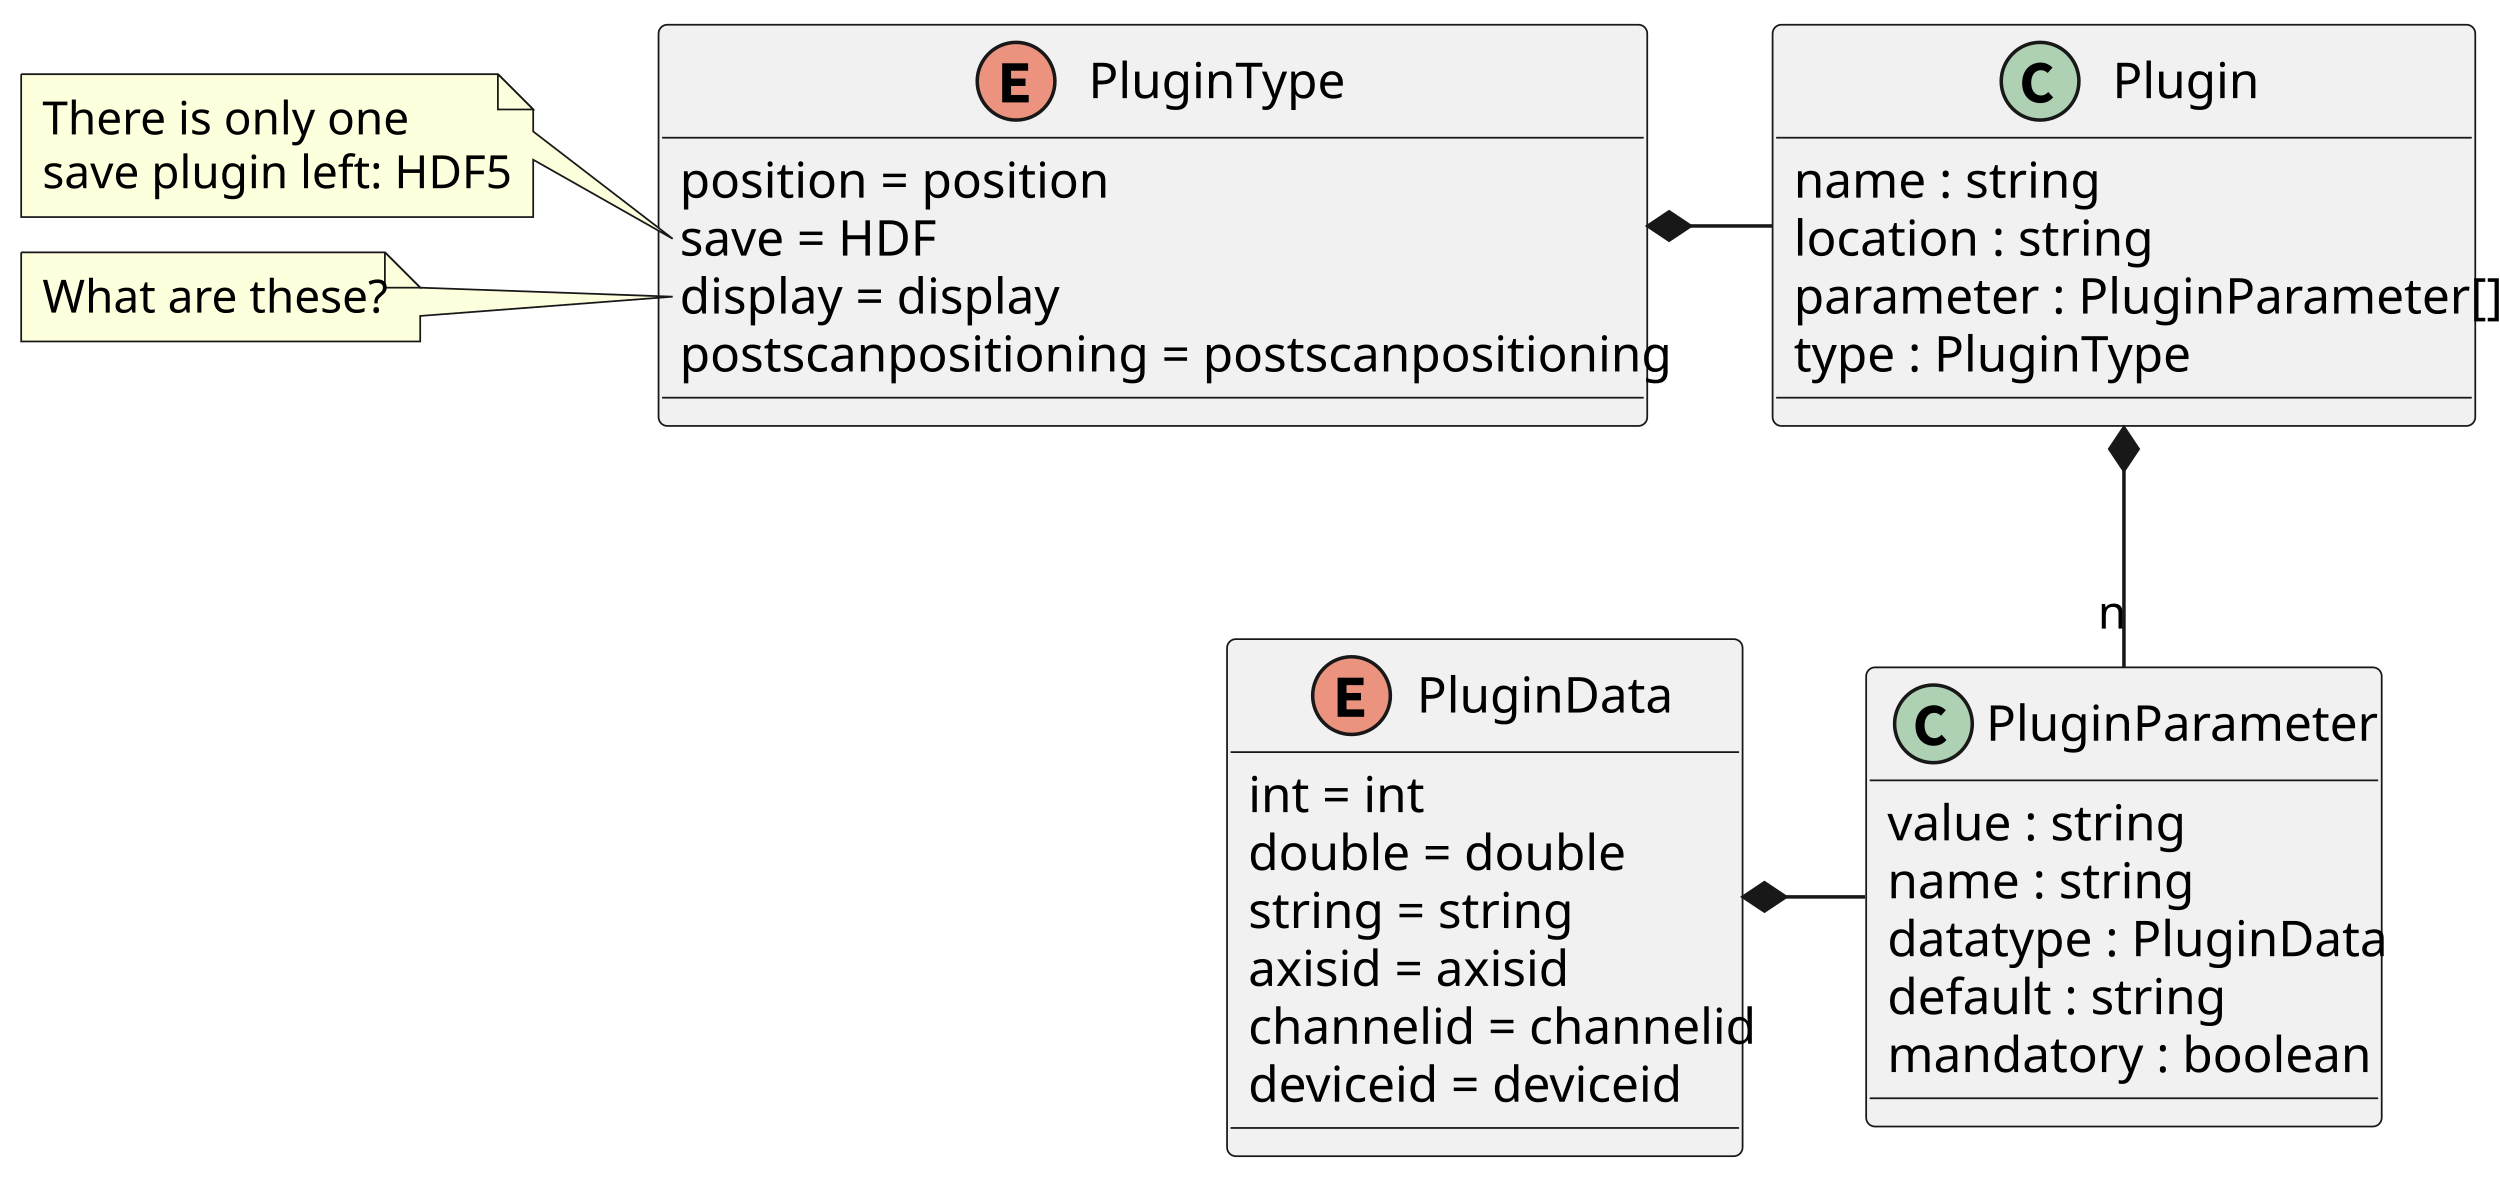
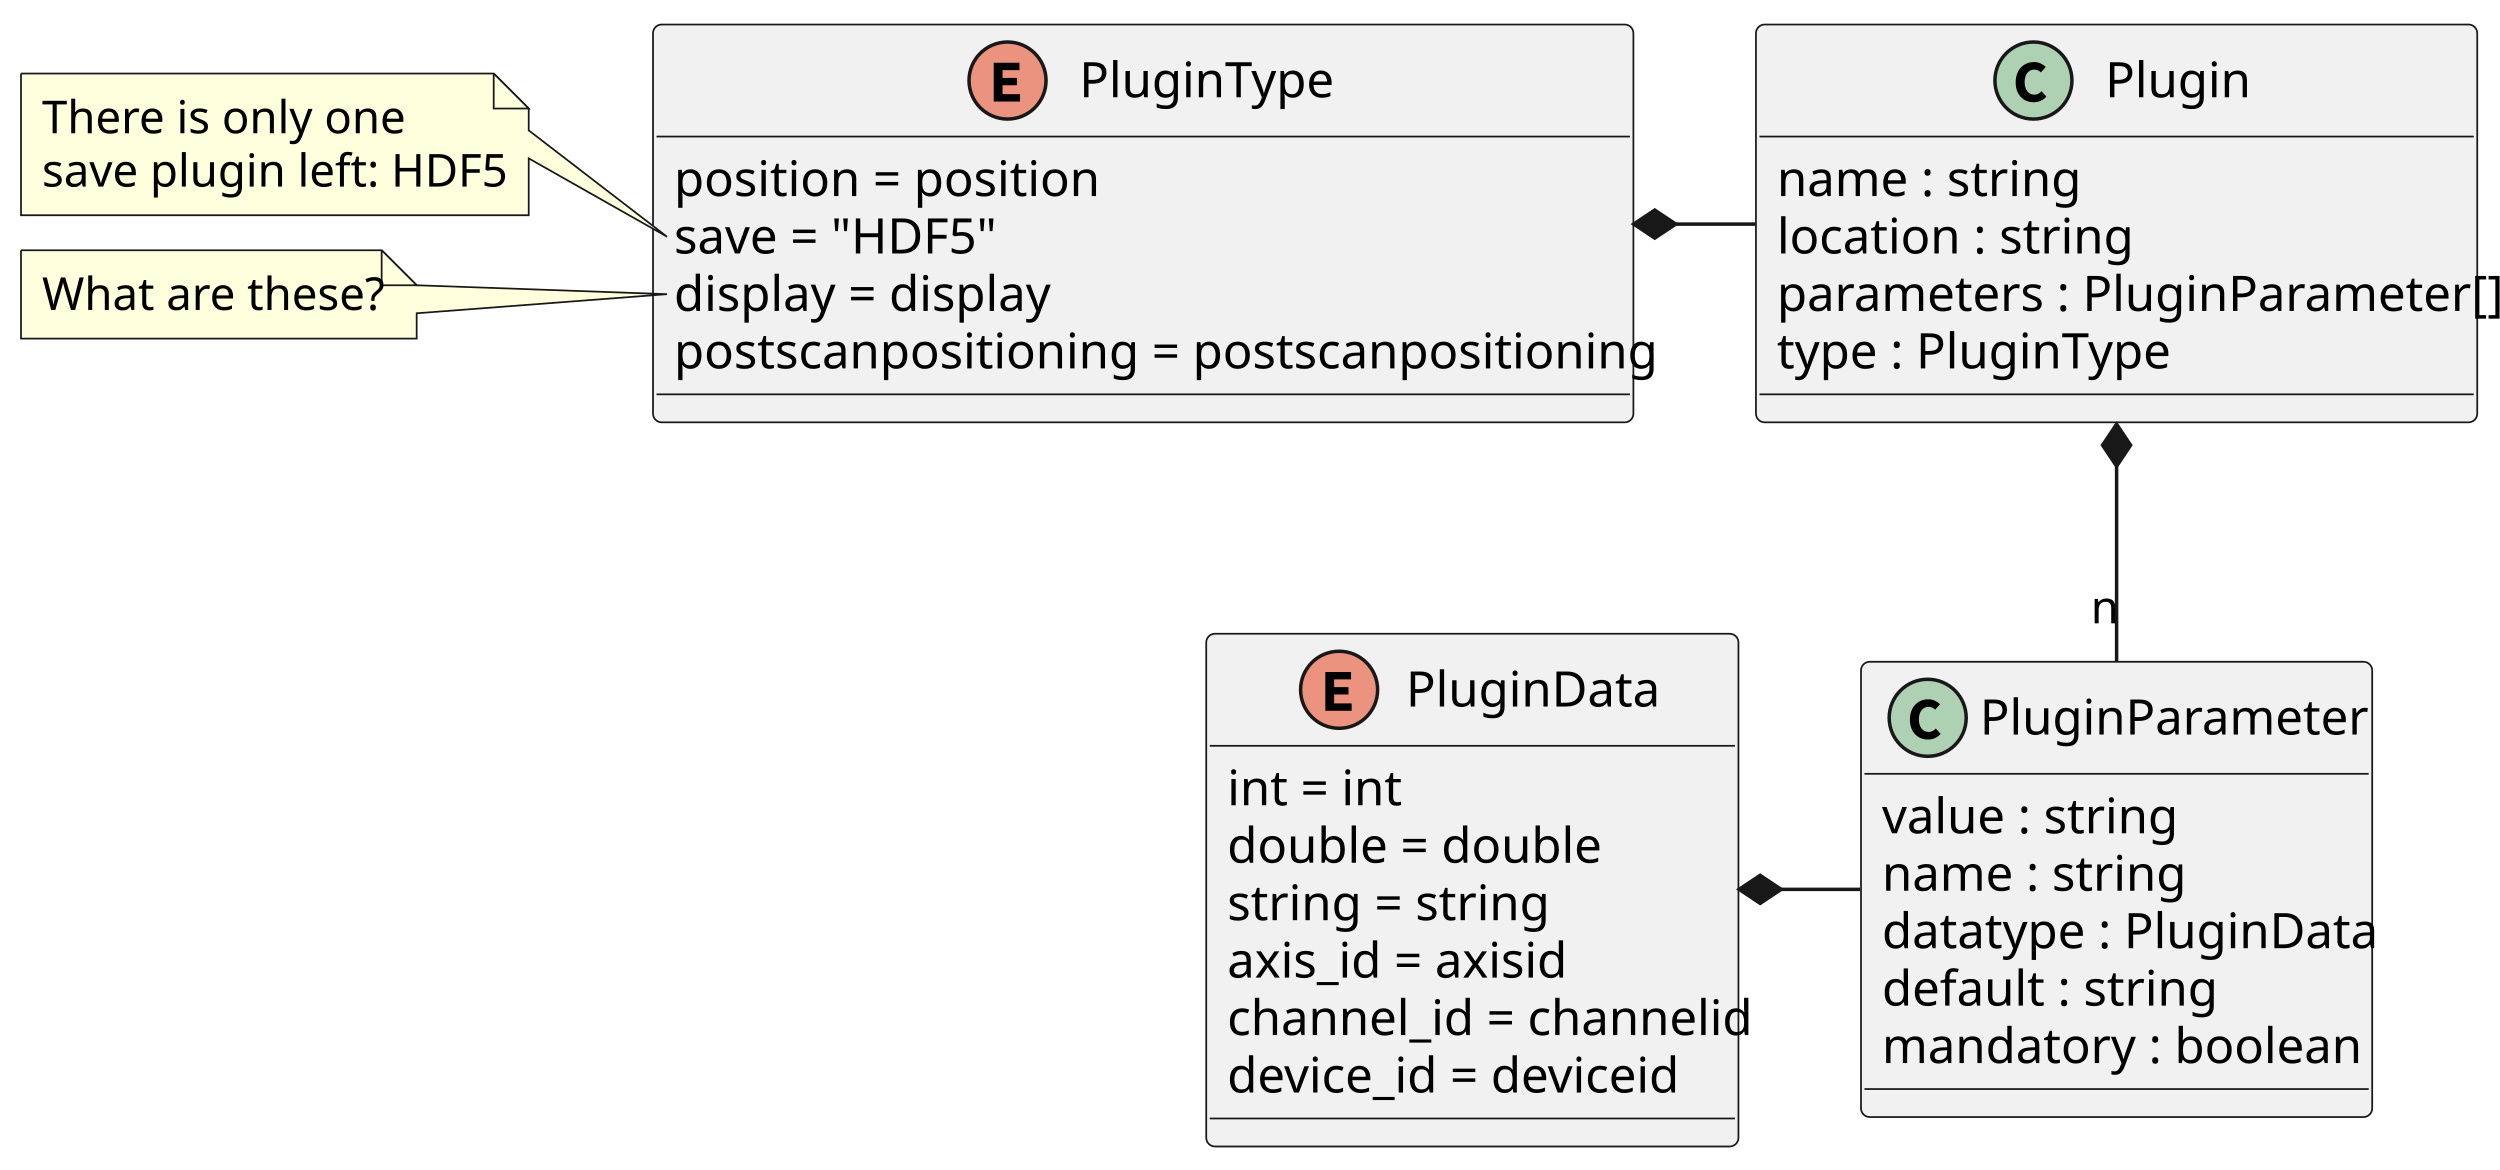
- <svg xmlns="http://www.w3.org/2000/svg" contentStyleType="text/css" height="334px" preserveAspectRatio="none" style="width:708px;height:334px;background:#FFFFFF;" version="1.1" viewBox="0 0 708 334" width="708px" zoomAndPan="magnify">
+ <svg xmlns="http://www.w3.org/2000/svg" contentStyleType="text/css" height="334px" preserveAspectRatio="none" style="width:714px;height:334px;background:#FFFFFF;" version="1.1" viewBox="0 0 714 334" width="714px" zoomAndPan="magnify">
  <defs />
  <g>
    <g id="elem_Plugin">
-       <rect codeLine="4" fill="#F1F1F1" height="113.625" id="Plugin" rx="2.5" ry="2.5" style="stroke:#181818;stroke-width:0.5;" width="199" x="502" y="7" />
-       <ellipse cx="577.75" cy="23" fill="#ADD1B2" rx="11" ry="11" style="stroke:#181818;stroke-width:1.0;" />
-       <path d="M577.797,29.203 C579.297,29.203 580.531,28.641 581.438,27.578 L580.062,26.062 C579.516,26.656 578.859,27.047 578.062,27.047 C576.391,27.047 575.234,25.719 575.234,23.438 C575.234,21.219 576.391,19.875 577.953,19.875 C578.766,19.875 579.359,20.188 579.891,20.672 L581.266,19.125 C580.516,18.391 579.359,17.719 577.953,17.719 C575,17.719 572.672,19.859 572.672,23.531 C572.672,27.25 575.047,29.203 577.797,29.203 Z " fill="#000000" />
-       <text fill="#000000" font-family="sans-serif" font-size="14" lengthAdjust="spacing" textLength="39" x="598.25" y="27.785">Plugin</text>
-       <line style="stroke:#181818;stroke-width:0.5;" x1="503" x2="700" y1="39" y2="39" />
-       <text fill="#000000" font-family="sans-serif" font-size="14" lengthAdjust="spacing" textLength="80" x="508" y="55.988">name : string</text>
-       <text fill="#000000" font-family="sans-serif" font-size="14" lengthAdjust="spacing" textLength="95" x="508" y="72.394">location : string</text>
-       <text fill="#000000" font-family="sans-serif" font-size="14" lengthAdjust="spacing" textLength="187" x="508" y="88.801">parameter : PluginParameter[]</text>
-       <text fill="#000000" font-family="sans-serif" font-size="14" lengthAdjust="spacing" textLength="105" x="508" y="105.207">type : PluginType</text>
-       <line style="stroke:#181818;stroke-width:0.5;" x1="503" x2="700" y1="112.625" y2="112.625" />
+       <rect codeLine="4" fill="#F1F1F1" height="113.625" id="Plugin" rx="2.5" ry="2.5" style="stroke:#181818;stroke-width:0.5;" width="206" x="501.5" y="7" />
+       <ellipse cx="580.75" cy="23" fill="#ADD1B2" rx="11" ry="11" style="stroke:#181818;stroke-width:1.0;" />
+       <path d="M580.797,29.203 C582.297,29.203 583.531,28.641 584.438,27.578 L583.062,26.062 C582.516,26.656 581.859,27.047 581.062,27.047 C579.391,27.047 578.234,25.719 578.234,23.438 C578.234,21.219 579.391,19.875 580.953,19.875 C581.766,19.875 582.359,20.188 582.891,20.672 L584.266,19.125 C583.516,18.391 582.359,17.719 580.953,17.719 C578,17.719 575.672,19.859 575.672,23.531 C575.672,27.25 578.047,29.203 580.797,29.203 Z " fill="#000000" />
+       <text fill="#000000" font-family="sans-serif" font-size="14" lengthAdjust="spacing" textLength="39" x="601.25" y="27.785">Plugin</text>
+       <line style="stroke:#181818;stroke-width:0.5;" x1="502.5" x2="706.5" y1="39" y2="39" />
+       <text fill="#000000" font-family="sans-serif" font-size="14" lengthAdjust="spacing" textLength="80" x="507.5" y="55.988">name : string</text>
+       <text fill="#000000" font-family="sans-serif" font-size="14" lengthAdjust="spacing" textLength="95" x="507.5" y="72.394">location : string</text>
+       <text fill="#000000" font-family="sans-serif" font-size="14" lengthAdjust="spacing" textLength="194" x="507.5" y="88.801">parameters : PluginParameter[]</text>
+       <text fill="#000000" font-family="sans-serif" font-size="14" lengthAdjust="spacing" textLength="105" x="507.5" y="105.207">type : PluginType</text>
+       <line style="stroke:#181818;stroke-width:0.5;" x1="502.5" x2="706.5" y1="112.625" y2="112.625" />
    </g>
    <g id="elem_PluginParameter">
-       <rect codeLine="37" fill="#F1F1F1" height="130.031" id="PluginParameter" rx="2.5" ry="2.5" style="stroke:#181818;stroke-width:0.5;" width="146" x="528.5" y="189" />
-       <ellipse cx="547.55" cy="205" fill="#ADD1B2" rx="11" ry="11" style="stroke:#181818;stroke-width:1.0;" />
-       <path d="M547.597,211.203 C549.097,211.203 550.331,210.641 551.237,209.578 L549.862,208.062 C549.316,208.656 548.659,209.047 547.862,209.047 C546.191,209.047 545.034,207.719 545.034,205.438 C545.034,203.219 546.191,201.875 547.753,201.875 C548.566,201.875 549.159,202.188 549.691,202.672 L551.066,201.125 C550.316,200.391 549.159,199.719 547.753,199.719 C544.8,199.719 542.472,201.859 542.472,205.531 C542.472,209.25 544.847,211.203 547.597,211.203 Z " fill="#000000" />
-       <text fill="#000000" font-family="sans-serif" font-size="14" lengthAdjust="spacing" textLength="105" x="562.45" y="209.785">PluginParameter</text>
-       <line style="stroke:#181818;stroke-width:0.5;" x1="529.5" x2="673.5" y1="221" y2="221" />
-       <text fill="#000000" font-family="sans-serif" font-size="14" lengthAdjust="spacing" textLength="78" x="534.5" y="237.988">value : string</text>
-       <text fill="#000000" font-family="sans-serif" font-size="14" lengthAdjust="spacing" textLength="80" x="534.5" y="254.394">name : string</text>
-       <text fill="#000000" font-family="sans-serif" font-size="14" lengthAdjust="spacing" textLength="134" x="534.5" y="270.801">datatype : PluginData</text>
-       <text fill="#000000" font-family="sans-serif" font-size="14" lengthAdjust="spacing" textLength="89" x="534.5" y="287.207">default : string</text>
-       <text fill="#000000" font-family="sans-serif" font-size="14" lengthAdjust="spacing" textLength="128" x="534.5" y="303.613">mandatory : boolean</text>
-       <line style="stroke:#181818;stroke-width:0.5;" x1="529.5" x2="673.5" y1="311.031" y2="311.031" />
+       <rect codeLine="37" fill="#F1F1F1" height="130.031" id="PluginParameter" rx="2.5" ry="2.5" style="stroke:#181818;stroke-width:0.5;" width="146" x="531.5" y="189" />
+       <ellipse cx="550.55" cy="205" fill="#ADD1B2" rx="11" ry="11" style="stroke:#181818;stroke-width:1.0;" />
+       <path d="M550.597,211.203 C552.097,211.203 553.331,210.641 554.237,209.578 L552.862,208.062 C552.316,208.656 551.659,209.047 550.862,209.047 C549.191,209.047 548.034,207.719 548.034,205.438 C548.034,203.219 549.191,201.875 550.753,201.875 C551.566,201.875 552.159,202.188 552.691,202.672 L554.066,201.125 C553.316,200.391 552.159,199.719 550.753,199.719 C547.8,199.719 545.472,201.859 545.472,205.531 C545.472,209.25 547.847,211.203 550.597,211.203 Z " fill="#000000" />
+       <text fill="#000000" font-family="sans-serif" font-size="14" lengthAdjust="spacing" textLength="105" x="565.45" y="209.785">PluginParameter</text>
+       <line style="stroke:#181818;stroke-width:0.5;" x1="532.5" x2="676.5" y1="221" y2="221" />
+       <text fill="#000000" font-family="sans-serif" font-size="14" lengthAdjust="spacing" textLength="78" x="537.5" y="237.988">value : string</text>
+       <text fill="#000000" font-family="sans-serif" font-size="14" lengthAdjust="spacing" textLength="80" x="537.5" y="254.394">name : string</text>
+       <text fill="#000000" font-family="sans-serif" font-size="14" lengthAdjust="spacing" textLength="134" x="537.5" y="270.801">datatype : PluginData</text>
+       <text fill="#000000" font-family="sans-serif" font-size="14" lengthAdjust="spacing" textLength="89" x="537.5" y="287.207">default : string</text>
+       <text fill="#000000" font-family="sans-serif" font-size="14" lengthAdjust="spacing" textLength="128" x="537.5" y="303.613">mandatory : boolean</text>
+       <line style="stroke:#181818;stroke-width:0.5;" x1="532.5" x2="676.5" y1="311.031" y2="311.031" />
    </g>
    <g id="elem_PluginType">
      <rect codeLine="14" fill="#F1F1F1" height="113.625" id="PluginType" rx="2.5" ry="2.5" style="stroke:#181818;stroke-width:0.5;" width="280" x="186.5" y="7" />
      <ellipse cx="287.75" cy="23" fill="#EB937F" rx="11" ry="11" style="stroke:#181818;stroke-width:1.0;" />
      <path d="M283.812,29 L291.328,29 L291.328,26.891 L286.328,26.891 L286.328,24.344 L290.422,24.344 L290.422,22.25 L286.328,22.25 L286.328,20.031 L291.156,20.031 L291.156,17.922 L283.812,17.922 L283.812,29 Z " fill="#000000" />
      <text fill="#000000" font-family="sans-serif" font-size="14" lengthAdjust="spacing" textLength="69" x="308.25" y="27.785">PluginType</text>
      <line style="stroke:#181818;stroke-width:0.5;" x1="187.5" x2="465.5" y1="39" y2="39" />
      <text fill="#000000" font-family="sans-serif" font-size="14" lengthAdjust="spacing" textLength="114" x="192.5" y="55.988">position = position</text>
-       <text fill="#000000" font-family="sans-serif" font-size="14" lengthAdjust="spacing" textLength="70" x="192.5" y="72.394">save = HDF</text>
+       <text fill="#000000" font-family="sans-serif" font-size="14" lengthAdjust="spacing" textLength="86" x="192.5" y="72.394">save = "HDF5"</text>
      <text fill="#000000" font-family="sans-serif" font-size="14" lengthAdjust="spacing" textLength="102" x="192.5" y="88.801">display = display</text>
      <text fill="#000000" font-family="sans-serif" font-size="14" lengthAdjust="spacing" textLength="268" x="192.5" y="105.207">postscanpositioning = postscanpositioning</text>
      <line style="stroke:#181818;stroke-width:0.5;" x1="187.5" x2="465.5" y1="112.625" y2="112.625" />
    </g>
    <path d="M6,21 L6,61.469 A0,0 0 0 0 6,61.469 L151,61.469 A0,0 0 0 0 151,61.469 L151,45.234 L190.5,67.609 L151,37.234 L151,31 L141,21 L6,21 A0,0 0 0 0 6,21 " fill="#FEFFDD" style="stroke:#181818;stroke-width:0.5;" />
    <path d="M141,21 L141,31 L151,31 L141,21 " fill="#FEFFDD" style="stroke:#181818;stroke-width:0.5;" />
    <text fill="#000000" font-family="sans-serif" font-size="13" lengthAdjust="spacing" textLength="96" x="12" y="38.06">There is only one</text>
    <text fill="#000000" font-family="sans-serif" font-size="13" lengthAdjust="spacing" textLength="124" x="12" y="53.295">save plugin left: HDF5</text>
    <path d="M6,71.469 L6,96.703 A0,0 0 0 0 6,96.703 L119,96.703 A0,0 0 0 0 119,96.703 L119,89.469 L190.5,84.016 L119,81.469 L119,81.469 L109,71.469 L6,71.469 A0,0 0 0 0 6,71.469 " fill="#FEFFDD" style="stroke:#181818;stroke-width:0.5;" />
    <path d="M109,71.469 L109,81.469 L119,81.469 L109,71.469 " fill="#FEFFDD" style="stroke:#181818;stroke-width:0.5;" />
    <text fill="#000000" font-family="sans-serif" font-size="13" lengthAdjust="spacing" textLength="92" x="12" y="88.529">What are these?</text>
    <g id="elem_PluginData">
-       <rect codeLine="28" fill="#F1F1F1" height="146.438" id="PluginData" rx="2.5" ry="2.5" style="stroke:#181818;stroke-width:0.5;" width="146" x="347.5" y="181" />
-       <ellipse cx="382.75" cy="197" fill="#EB937F" rx="11" ry="11" style="stroke:#181818;stroke-width:1.0;" />
-       <path d="M378.812,203 L386.328,203 L386.328,200.891 L381.328,200.891 L381.328,198.344 L385.422,198.344 L385.422,196.25 L381.328,196.25 L381.328,194.031 L386.156,194.031 L386.156,191.922 L378.812,191.922 L378.812,203 Z " fill="#000000" />
-       <text fill="#000000" font-family="sans-serif" font-size="14" lengthAdjust="spacing" textLength="69" x="401.25" y="201.785">PluginData</text>
-       <line style="stroke:#181818;stroke-width:0.5;" x1="348.5" x2="492.5" y1="213" y2="213" />
-       <text fill="#000000" font-family="sans-serif" font-size="14" lengthAdjust="spacing" textLength="46" x="353.5" y="229.988">int = int</text>
-       <text fill="#000000" font-family="sans-serif" font-size="14" lengthAdjust="spacing" textLength="98" x="353.5" y="246.394">double = double</text>
-       <text fill="#000000" font-family="sans-serif" font-size="14" lengthAdjust="spacing" textLength="86" x="353.5" y="262.801">string = string</text>
-       <text fill="#000000" font-family="sans-serif" font-size="14" lengthAdjust="spacing" textLength="86" x="353.5" y="279.207">axisid = axisid</text>
-       <text fill="#000000" font-family="sans-serif" font-size="14" lengthAdjust="spacing" textLength="134" x="353.5" y="295.613">channelid = channelid</text>
-       <text fill="#000000" font-family="sans-serif" font-size="14" lengthAdjust="spacing" textLength="114" x="353.5" y="312.019">deviceid = deviceid</text>
-       <line style="stroke:#181818;stroke-width:0.5;" x1="348.5" x2="492.5" y1="319.438" y2="319.438" />
+       <rect codeLine="28" fill="#F1F1F1" height="146.438" id="PluginData" rx="2.5" ry="2.5" style="stroke:#181818;stroke-width:0.5;" width="152" x="344.5" y="181" />
+       <ellipse cx="382.45" cy="197" fill="#EB937F" rx="11" ry="11" style="stroke:#181818;stroke-width:1.0;" />
+       <path d="M378.512,203 L386.028,203 L386.028,200.891 L381.028,200.891 L381.028,198.344 L385.122,198.344 L385.122,196.25 L381.028,196.25 L381.028,194.031 L385.856,194.031 L385.856,191.922 L378.512,191.922 L378.512,203 Z " fill="#000000" />
+       <text fill="#000000" font-family="sans-serif" font-size="14" lengthAdjust="spacing" textLength="69" x="401.55" y="201.785">PluginData</text>
+       <line style="stroke:#181818;stroke-width:0.5;" x1="345.5" x2="495.5" y1="213" y2="213" />
+       <text fill="#000000" font-family="sans-serif" font-size="14" lengthAdjust="spacing" textLength="46" x="350.5" y="229.988">int = int</text>
+       <text fill="#000000" font-family="sans-serif" font-size="14" lengthAdjust="spacing" textLength="98" x="350.5" y="246.394">double = double</text>
+       <text fill="#000000" font-family="sans-serif" font-size="14" lengthAdjust="spacing" textLength="86" x="350.5" y="262.801">string = string</text>
+       <text fill="#000000" font-family="sans-serif" font-size="14" lengthAdjust="spacing" textLength="92" x="350.5" y="279.207">axis_id = axisid</text>
+       <text fill="#000000" font-family="sans-serif" font-size="14" lengthAdjust="spacing" textLength="140" x="350.5" y="295.613">channel_id = channelid</text>
+       <text fill="#000000" font-family="sans-serif" font-size="14" lengthAdjust="spacing" textLength="120" x="350.5" y="312.019">device_id = deviceid</text>
+       <line style="stroke:#181818;stroke-width:0.5;" x1="345.5" x2="495.5" y1="319.438" y2="319.438" />
    </g>
    <g id="link_Plugin_PluginParameter">
-       <path codeLine="11" d="M601.5,133.15 C601.5,154.47 601.5,166.9 601.5,188.89 " fill="none" id="Plugin-backto-PluginParameter" style="stroke:#181818;stroke-width:1.0;" />
-       <polygon fill="#181818" points="601.5,121.15,597.5,127.15,601.5,133.15,605.5,127.15,601.5,121.15" style="stroke:#181818;stroke-width:1.0;" />
-       <text fill="#000000" font-family="sans-serif" font-size="13" lengthAdjust="spacing" textLength="7" x="594.117" y="178.02">n</text>
+       <path codeLine="11" d="M604.5,133.15 C604.5,154.47 604.5,166.9 604.5,188.89 " fill="none" id="Plugin-backto-PluginParameter" style="stroke:#181818;stroke-width:1.0;" />
+       <polygon fill="#181818" points="604.5,121.15,600.5,127.15,604.5,133.15,608.5,127.15,604.5,121.15" style="stroke:#181818;stroke-width:1.0;" />
+       <text fill="#000000" font-family="sans-serif" font-size="13" lengthAdjust="spacing" textLength="7" x="597.117" y="178.02">n</text>
    </g>
    <g id="link_PluginType_Plugin">
-       <path codeLine="12" d="M478.69,64 C490.45,64 490.21,64 501.97,64 " fill="none" id="PluginType-backto-Plugin" style="stroke:#181818;stroke-width:1.0;" />
-       <polygon fill="#181818" points="466.69,64,472.69,68,478.69,64,472.69,60,466.69,64" style="stroke:#181818;stroke-width:1.0;" />
+       <path codeLine="12" d="M478.59,64 C490.17,64 489.75,64 501.33,64 " fill="none" id="PluginType-backto-Plugin" style="stroke:#181818;stroke-width:1.0;" />
+       <polygon fill="#181818" points="466.59,64,472.59,68,478.59,64,472.59,60,466.59,64" style="stroke:#181818;stroke-width:1.0;" />
    </g>
    <g id="link_PluginData_PluginParameter">
-       <path codeLine="44" d="M505.68,254 C517.19,254 516.7,254 528.21,254 " fill="none" id="PluginData-backto-PluginParameter" style="stroke:#181818;stroke-width:1.0;" />
-       <polygon fill="#181818" points="493.68,254,499.68,258,505.68,254,499.68,250,493.68,254" style="stroke:#181818;stroke-width:1.0;" />
+       <path codeLine="44" d="M508.69,254 C520.2,254 519.71,254 531.22,254 " fill="none" id="PluginData-backto-PluginParameter" style="stroke:#181818;stroke-width:1.0;" />
+       <polygon fill="#181818" points="496.69,254,502.69,258,508.69,254,502.69,250,496.69,254" style="stroke:#181818;stroke-width:1.0;" />
    </g>
  </g>
</svg>
